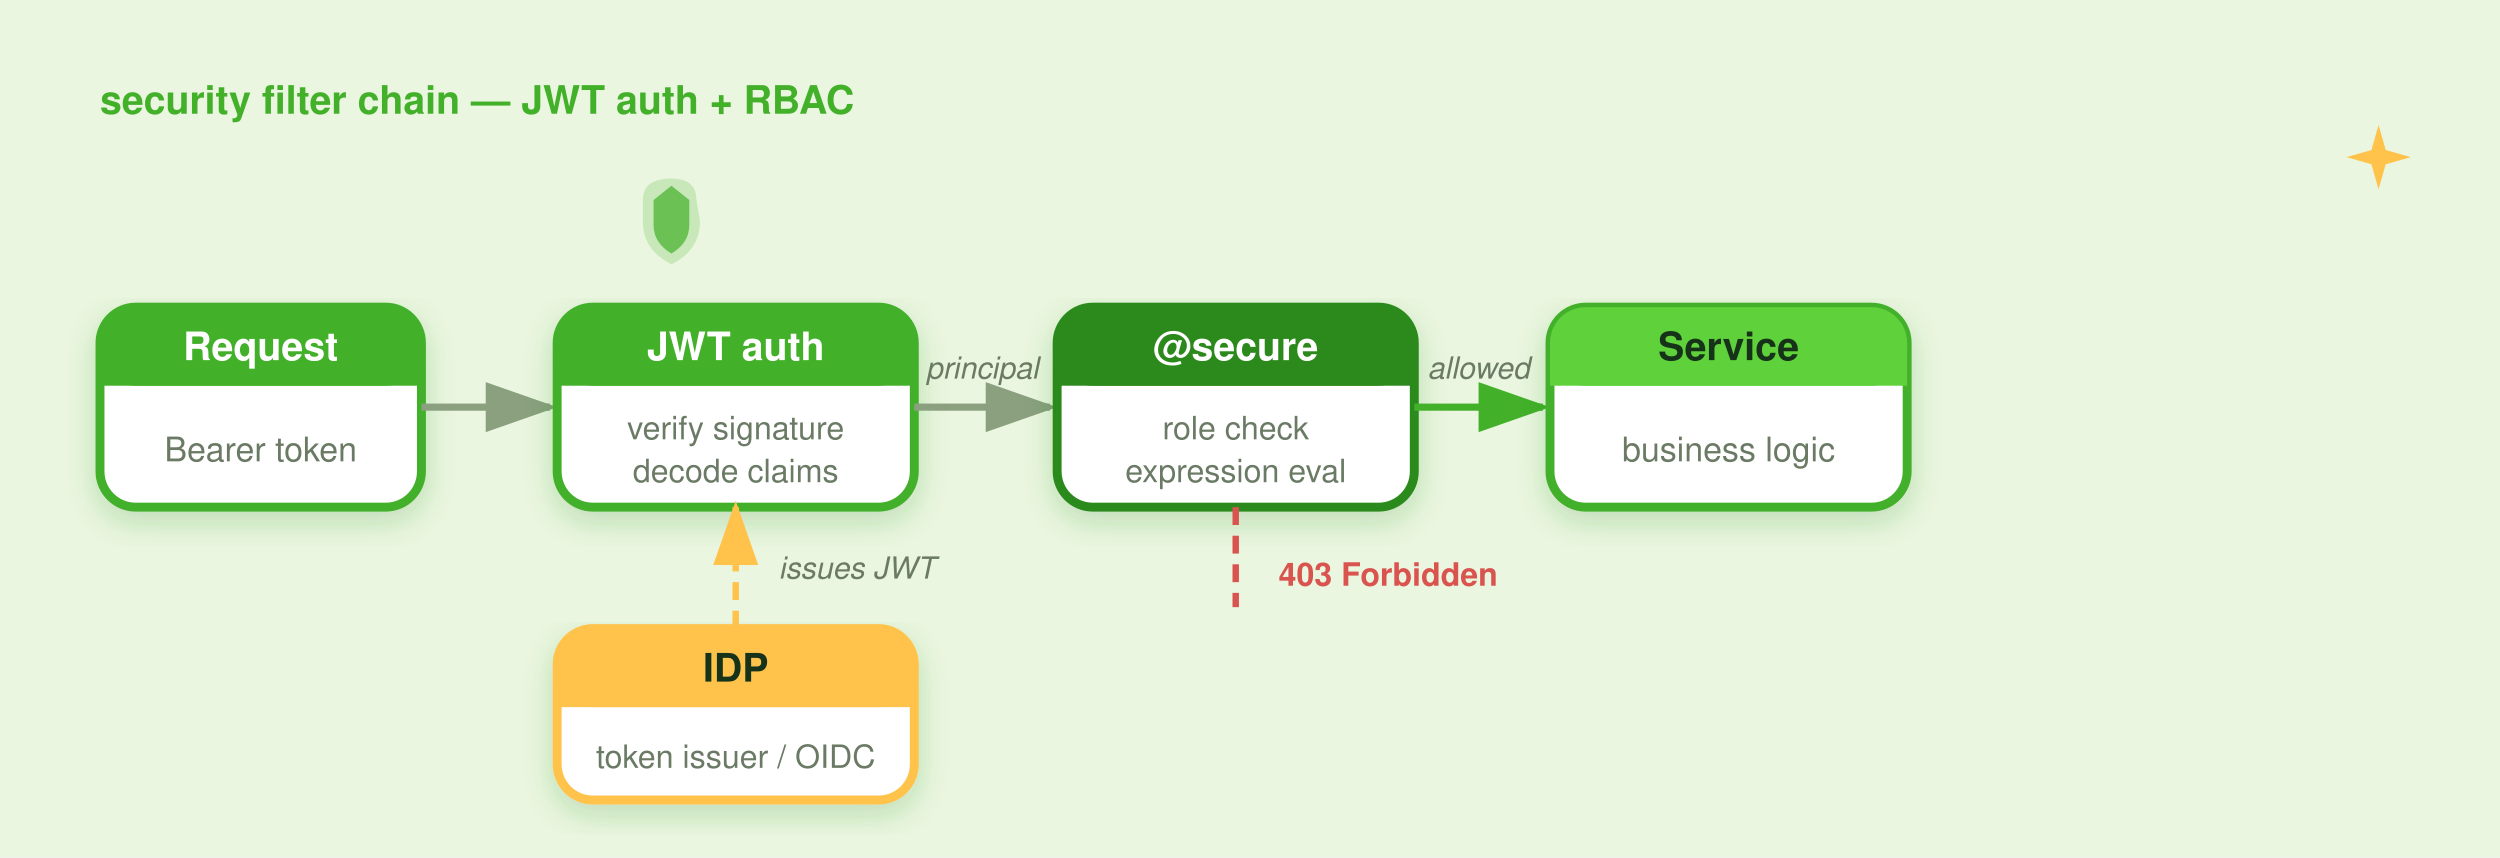
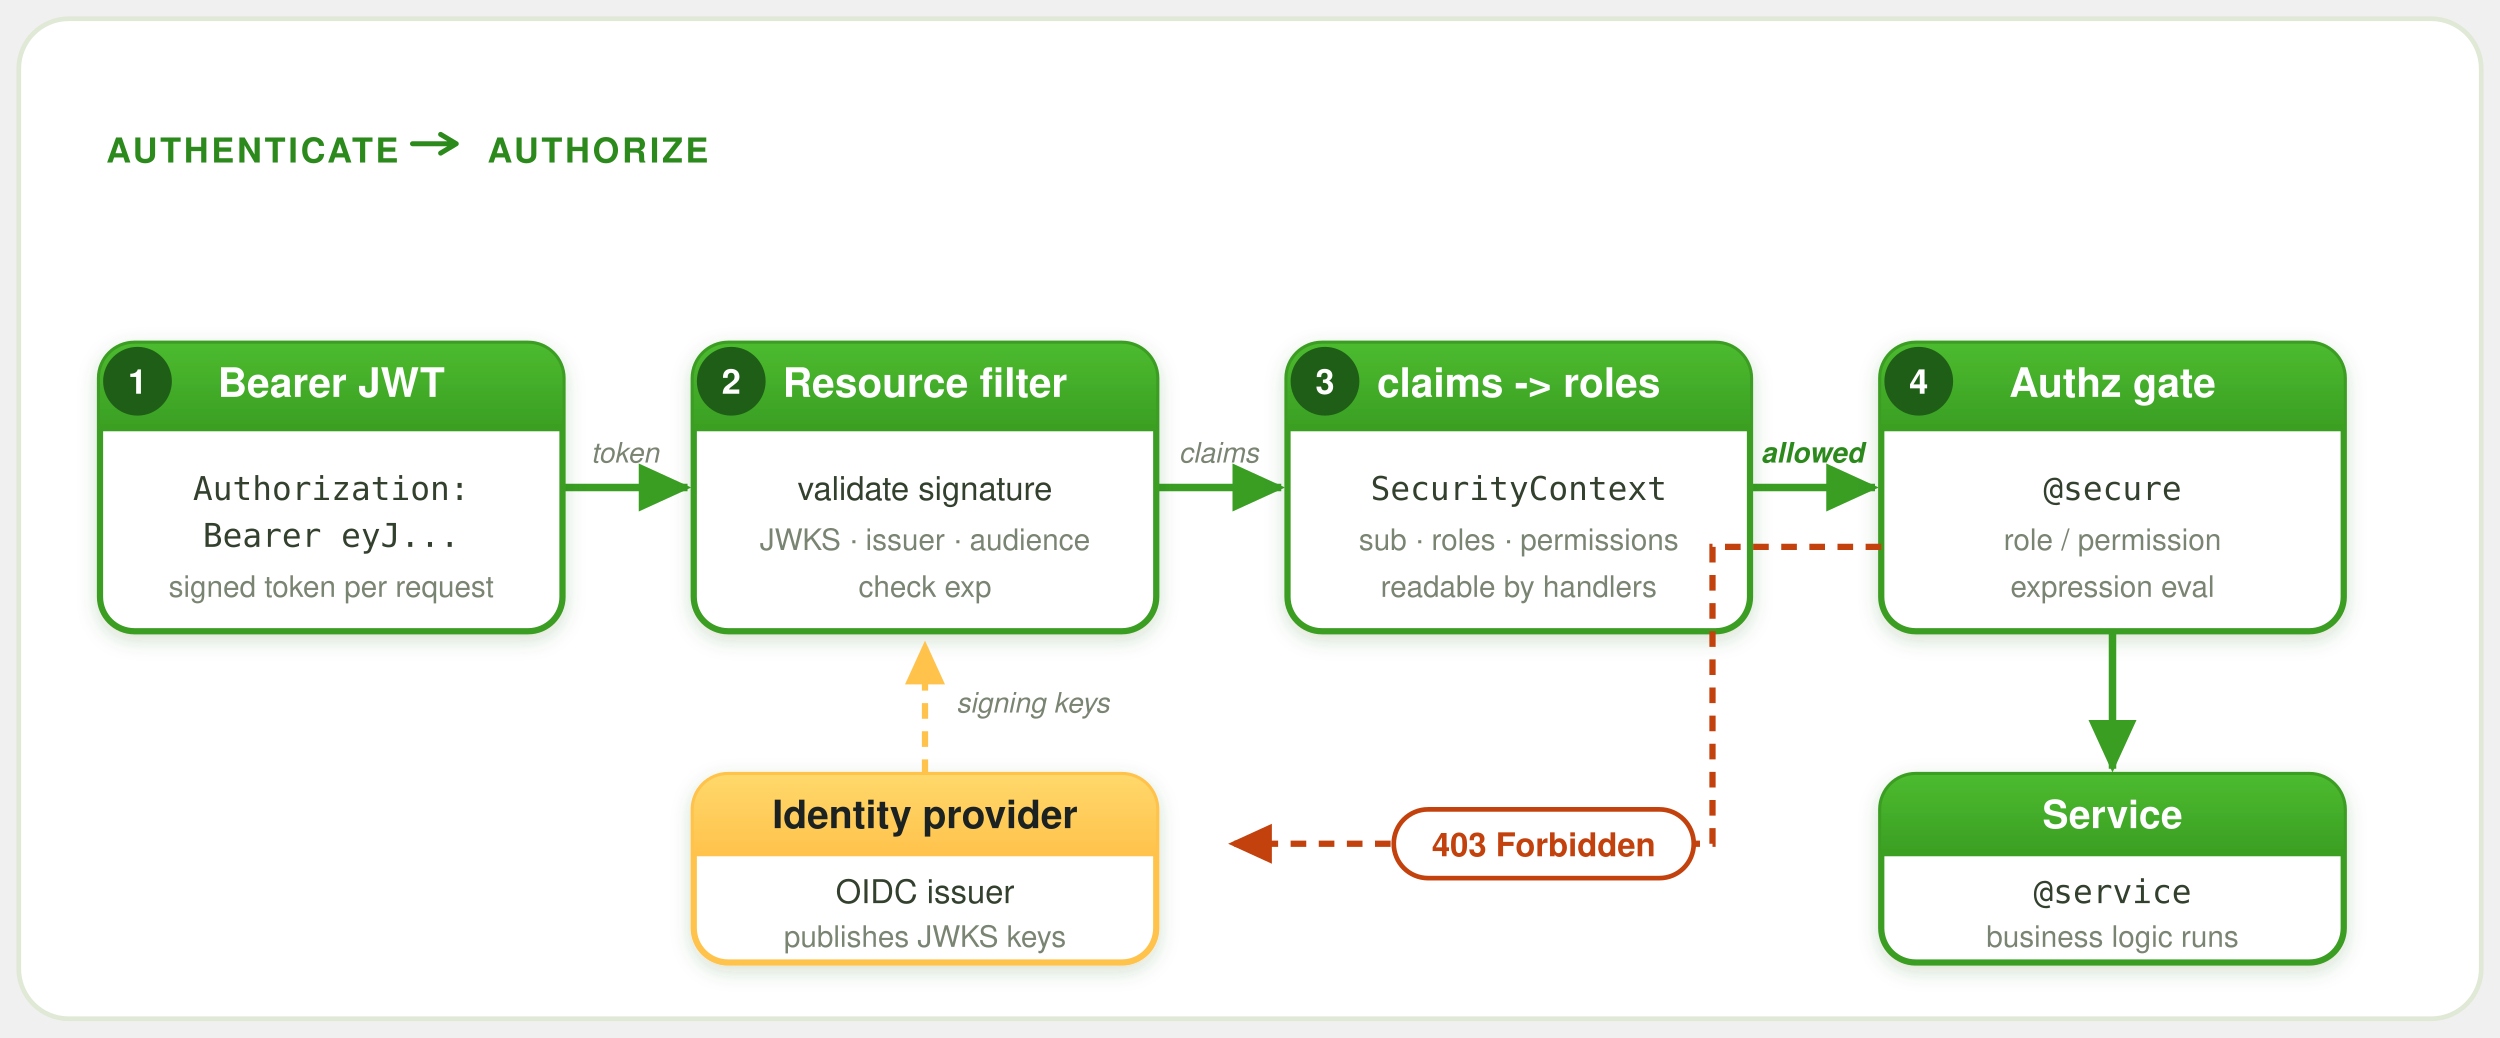
- <svg xmlns="http://www.w3.org/2000/svg" viewBox="0 0 700 240" role="img" aria-label="Security figure: HTTP request passes through JWT auth filter and @secure RBAC check before reaching the Service; an IDP box feeds the JWT filter with tokens" font-family="-apple-system,Segoe UI,Helvetica,Arial,sans-serif">
-   <rect width="700" height="240" fill="#eaf6df" />
+ <svg xmlns="http://www.w3.org/2000/svg" viewBox="0 0 800 332" role="img" aria-label="Security flow: a bearer JWT is validated by the resource-server filter against JWKS, issuer and audience; claims are mapped to roles in the SecurityContext; the authorization gate then allows the call into the Service or returns 403 Forbidden" font-family="-apple-system,Segoe UI,Helvetica,Arial,sans-serif">
  <defs>
-     <filter id="sec-shadow" x="-10%" y="-10%" width="130%" height="130%">
-       <feDropShadow dx="0" dy="3" stdDeviation="4" flood-color="#2c8a1c" flood-opacity="0.22" />
+     <linearGradient id="sec-head" x1="0" y1="0" x2="0" y2="1">
+       <stop offset="0" stop-color="#4cbb2f" />
+       <stop offset="1" stop-color="#3a9e23" />
+     </linearGradient>
+     <linearGradient id="sec-head-amber" x1="0" y1="0" x2="0" y2="1">
+       <stop offset="0" stop-color="#ffd86b" />
+       <stop offset="1" stop-color="#ffc24b" />
+     </linearGradient>
+     <marker id="sec-fwd" markerWidth="9" markerHeight="9" refX="6.5" refY="3.2" orient="auto">
+       <path d="M0 0L7 3.2L0 6.4Z" fill="#3a9e23" />
+     </marker>
+     <marker id="sec-amb" markerWidth="9" markerHeight="9" refX="6.5" refY="3.2" orient="auto">
+       <path d="M0 0L7 3.2L0 6.4Z" fill="#ffc24b" />
+     </marker>
+     <marker id="sec-warn" markerWidth="9" markerHeight="9" refX="6.5" refY="3.2" orient="auto">
+       <path d="M0 0L7 3.2L0 6.4Z" fill="#c2410c" />
+     </marker>
+     <filter id="sec-sh" x="-20%" y="-20%" width="140%" height="160%">
+       <feDropShadow dx="0" dy="2" stdDeviation="3" flood-color="#1f5e16" flood-opacity="0.18" />
    </filter>
-     <marker id="sec-arr-muted" markerWidth="10" markerHeight="7" refX="9" refY="3.5" orient="auto">
-       <polygon points="0 0, 10 3.5, 0 7" fill="#8aa07e" />
-     </marker>
-     <marker id="sec-arr-green" markerWidth="10" markerHeight="7" refX="9" refY="3.5" orient="auto">
-       <polygon points="0 0, 10 3.5, 0 7" fill="#43b02a" />
-     </marker>
-     <marker id="sec-arr-amber" markerWidth="10" markerHeight="7" refX="9" refY="3.5" orient="auto">
-       <polygon points="0 0, 10 3.5, 0 7" fill="#ffc24b" />
-     </marker>
  </defs>
-   <text x="28" y="28" dominant-baseline="middle" fill="#43b02a" font-size="11" font-weight="700">security filter chain — JWT auth + RBAC</text>
-   <rect x="28" y="86" width="90" height="56" rx="10" ry="10" fill="#fff" stroke="#43b02a" stroke-width="2.5" filter="url(#sec-shadow)" />
-   <rect x="28" y="86" width="90" height="22" rx="10" ry="10" fill="#43b02a" />
-   <rect x="28" y="98" width="90" height="10" fill="#43b02a" />
-   <text x="73" y="97" text-anchor="middle" dominant-baseline="middle" fill="#fff" font-size="11" font-weight="700">Request</text>
-   <text x="73" y="126" text-anchor="middle" dominant-baseline="middle" fill="#6a7a64" font-size="9.5">Bearer token</text>
-   <line x1="118" y1="114" x2="154" y2="114" stroke="#8aa07e" stroke-width="2" marker-end="url(#sec-arr-muted)" />
-   <path d="M195 56 Q195 50 188 50 Q180 50 180 56 L180 62 Q180 70 188 74 Q196 70 196 62 Z" fill="#43b02a" opacity="0.2" />
-   <path d="M188 52 L193 56 L193 63 Q193 68 188 71 Q183 68 183 63 L183 56 Z" fill="#43b02a" opacity="0.7" />
-   <rect x="156" y="86" width="100" height="56" rx="10" ry="10" fill="#fff" stroke="#43b02a" stroke-width="2.5" filter="url(#sec-shadow)" />
-   <rect x="156" y="86" width="100" height="22" rx="10" ry="10" fill="#43b02a" />
-   <rect x="156" y="98" width="100" height="10" fill="#43b02a" />
-   <text x="206" y="97" text-anchor="middle" dominant-baseline="middle" fill="#fff" font-size="11" font-weight="700">JWT auth</text>
-   <text x="206" y="120" text-anchor="middle" dominant-baseline="middle" fill="#6a7a64" font-size="9">verify signature</text>
-   <text x="206" y="132" text-anchor="middle" dominant-baseline="middle" fill="#6a7a64" font-size="9">decode claims</text>
-   <line x1="256" y1="114" x2="294" y2="114" stroke="#8aa07e" stroke-width="2" marker-end="url(#sec-arr-muted)" />
-   <text x="275" y="106" text-anchor="middle" fill="#6a7a64" font-size="8.5" font-style="italic">principal</text>
-   <rect x="296" y="86" width="100" height="56" rx="10" ry="10" fill="#fff" stroke="#2c8a1c" stroke-width="2.5" filter="url(#sec-shadow)" />
-   <rect x="296" y="86" width="100" height="22" rx="10" ry="10" fill="#2c8a1c" />
-   <rect x="296" y="98" width="100" height="10" fill="#2c8a1c" />
-   <text x="346" y="97" text-anchor="middle" dominant-baseline="middle" fill="#fff" font-size="11" font-weight="700">@secure</text>
-   <text x="346" y="120" text-anchor="middle" dominant-baseline="middle" fill="#6a7a64" font-size="9">role check</text>
-   <text x="346" y="132" text-anchor="middle" dominant-baseline="middle" fill="#6a7a64" font-size="9">expression eval</text>
-   <line x1="396" y1="114" x2="432" y2="114" stroke="#43b02a" stroke-width="2" marker-end="url(#sec-arr-green)" />
-   <text x="414" y="106" text-anchor="middle" fill="#6a7a64" font-size="8.5" font-style="italic">allowed</text>
-   <rect x="434" y="86" width="100" height="56" rx="10" ry="10" fill="#fff" stroke="#43b02a" stroke-width="2.5" filter="url(#sec-shadow)" />
-   <rect x="434" y="86" width="100" height="22" rx="10" ry="10" fill="#5fd13a" />
-   <rect x="434" y="98" width="100" height="10" fill="#5fd13a" />
-   <text x="484" y="97" text-anchor="middle" dominant-baseline="middle" fill="#16331a" font-size="11" font-weight="700">Service</text>
-   <text x="484" y="126" text-anchor="middle" dominant-baseline="middle" fill="#6a7a64" font-size="9.5">business logic</text>
-   <rect x="156" y="176" width="100" height="48" rx="10" ry="10" fill="#fff" stroke="#ffc24b" stroke-width="2.5" filter="url(#sec-shadow)" />
-   <rect x="156" y="176" width="100" height="22" rx="10" ry="10" fill="#ffc24b" />
-   <rect x="156" y="188" width="100" height="10" fill="#ffc24b" />
-   <text x="206" y="187" text-anchor="middle" dominant-baseline="middle" fill="#16331a" font-size="11" font-weight="700">IDP</text>
-   <text x="206" y="212" text-anchor="middle" dominant-baseline="middle" fill="#6a7a64" font-size="9">token issuer / OIDC</text>
-   <line x1="206" y1="176" x2="206" y2="142" stroke="#ffc24b" stroke-width="1.8" stroke-dasharray="5,3" marker-end="url(#sec-arr-amber)" />
-   <text x="218" y="162" fill="#6a7a64" font-size="8.5" font-style="italic">issues JWT</text>
-   <line x1="346" y1="142" x2="346" y2="170" stroke="#d9534f" stroke-width="1.8" stroke-dasharray="5,3" />
-   <text x="358" y="164" fill="#d9534f" font-size="9" font-weight="700">403 Forbidden</text>
-   <g transform="translate(666, 44)">
-     <path d="M0,-9 L2,-2 L9,0 L2,2 L0,9 L-2,2 L-9,0 L-2,-2 Z" fill="#ffc24b" />
+   <rect x="6" y="6" width="788" height="320" rx="16" fill="#ffffff" stroke="#e0e8d6" stroke-width="1.5" />
+   <text x="34" y="52" fill="#2c8a1c" font-size="11" font-weight="700" letter-spacing="0.08em">AUTHENTICATE</text>
+   <path d="M132 46 L146 46 M141 43 L146 46 L141 49" fill="none" stroke="#2c8a1c" stroke-width="1.6" stroke-linecap="round" stroke-linejoin="round" />
+   <text x="156" y="52" fill="#2c8a1c" font-size="11" font-weight="700" letter-spacing="0.08em">AUTHORIZE</text>
+   <line x1="180" y1="156" x2="220" y2="156" stroke="#3a9e23" stroke-width="2.4" marker-end="url(#sec-fwd)" />
+   <line x1="370" y1="156" x2="410" y2="156" stroke="#3a9e23" stroke-width="2.4" marker-end="url(#sec-fwd)" />
+   <line x1="560" y1="156" x2="600" y2="156" stroke="#3a9e23" stroke-width="2.4" marker-end="url(#sec-fwd)" />
+   <text x="200" y="148" text-anchor="middle" fill="#7a8472" font-size="9" font-style="italic">token</text>
+   <text x="390" y="148" text-anchor="middle" fill="#7a8472" font-size="9" font-style="italic">claims</text>
+   <text x="580" y="148" text-anchor="middle" fill="#2c8a1c" font-size="9" font-weight="700" font-style="italic">allowed</text>
+   <g filter="url(#sec-sh)">
+     <rect x="32" y="110" width="148" height="92" rx="11" fill="#ffffff" stroke="#3a9e23" stroke-width="2" />
+     <path d="M32 121a11 11 0 0 1 11-11h126a11 11 0 0 1 11 11v17H32Z" fill="url(#sec-head)" />
+     <text x="106" y="127" text-anchor="middle" fill="#ffffff" font-size="13" font-weight="700">Bearer JWT</text>
  </g>
+   <text x="106" y="160" text-anchor="middle" fill="#33402e" font-size="10.5" font-family="ui-monospace,Menlo,monospace">Authorization:</text>
+   <text x="106" y="175" text-anchor="middle" fill="#33402e" font-size="10.5" font-family="ui-monospace,Menlo,monospace">Bearer eyJ...</text>
+   <text x="106" y="191" text-anchor="middle" fill="#7a8472" font-size="9.5">signed token per request</text>
+   <circle cx="44" cy="122" r="11" fill="#1f5e16" />
+   <text x="44" y="126" text-anchor="middle" fill="#fff" font-size="11" font-weight="700">1</text>
+   <g filter="url(#sec-sh)">
+     <rect x="222" y="110" width="148" height="92" rx="11" fill="#ffffff" stroke="#3a9e23" stroke-width="2" />
+     <path d="M222 121a11 11 0 0 1 11-11h126a11 11 0 0 1 11 11v17H222Z" fill="url(#sec-head)" />
+     <text x="296" y="127" text-anchor="middle" fill="#ffffff" font-size="13" font-weight="700">Resource filter</text>
+   </g>
+   <text x="296" y="160" text-anchor="middle" fill="#33402e" font-size="10.5">validate signature</text>
+   <text x="296" y="176" text-anchor="middle" fill="#7a8472" font-size="9.5">JWKS · issuer · audience</text>
+   <text x="296" y="191" text-anchor="middle" fill="#7a8472" font-size="9.5">check exp</text>
+   <circle cx="234" cy="122" r="11" fill="#1f5e16" />
+   <text x="234" y="126" text-anchor="middle" fill="#fff" font-size="11" font-weight="700">2</text>
+   <g filter="url(#sec-sh)">
+     <rect x="412" y="110" width="148" height="92" rx="11" fill="#ffffff" stroke="#3a9e23" stroke-width="2" />
+     <path d="M412 121a11 11 0 0 1 11-11h126a11 11 0 0 1 11 11v17H412Z" fill="url(#sec-head)" />
+     <text x="486" y="127" text-anchor="middle" fill="#ffffff" font-size="13" font-weight="700">claims -&gt; roles</text>
+   </g>
+   <text x="486" y="160" text-anchor="middle" fill="#33402e" font-size="10.5" font-family="ui-monospace,Menlo,monospace">SecurityContext</text>
+   <text x="486" y="176" text-anchor="middle" fill="#7a8472" font-size="9.5">sub · roles · permissions</text>
+   <text x="486" y="191" text-anchor="middle" fill="#7a8472" font-size="9.5">readable by handlers</text>
+   <circle cx="424" cy="122" r="11" fill="#1f5e16" />
+   <text x="424" y="126" text-anchor="middle" fill="#fff" font-size="11" font-weight="700">3</text>
+   <g filter="url(#sec-sh)">
+     <rect x="602" y="110" width="148" height="92" rx="11" fill="#ffffff" stroke="#3a9e23" stroke-width="2" />
+     <path d="M602 121a11 11 0 0 1 11-11h126a11 11 0 0 1 11 11v17H602Z" fill="url(#sec-head)" />
+     <text x="676" y="127" text-anchor="middle" fill="#ffffff" font-size="13" font-weight="700">Authz gate</text>
+   </g>
+   <text x="676" y="160" text-anchor="middle" fill="#33402e" font-size="10.5" font-family="ui-monospace,Menlo,monospace">@secure</text>
+   <text x="676" y="176" text-anchor="middle" fill="#7a8472" font-size="9.5">role / permission</text>
+   <text x="676" y="191" text-anchor="middle" fill="#7a8472" font-size="9.5">expression eval</text>
+   <circle cx="614" cy="122" r="11" fill="#1f5e16" />
+   <text x="614" y="126" text-anchor="middle" fill="#fff" font-size="11" font-weight="700">4</text>
+   <g filter="url(#sec-sh)">
+     <rect x="222" y="248" width="148" height="60" rx="11" fill="#ffffff" stroke="#ffc24b" stroke-width="2" />
+     <path d="M222 259a11 11 0 0 1 11-11h126a11 11 0 0 1 11 11v15H222Z" fill="url(#sec-head-amber)" />
+     <text x="296" y="265" text-anchor="middle" fill="#1c2420" font-size="12.5" font-weight="700">Identity provider</text>
+   </g>
+   <text x="296" y="289" text-anchor="middle" fill="#33402e" font-size="10.5">OIDC issuer</text>
+   <text x="296" y="303" text-anchor="middle" fill="#7a8472" font-size="9.5">publishes JWKS keys</text>
+   <line x1="296" y1="248" x2="296" y2="206" stroke="#ffc24b" stroke-width="2" stroke-dasharray="5,4" marker-end="url(#sec-amb)" />
+   <text x="306" y="228" fill="#7a8472" font-size="9" font-style="italic">signing keys</text>
+   <g filter="url(#sec-sh)">
+     <rect x="602" y="248" width="148" height="60" rx="11" fill="#ffffff" stroke="#3a9e23" stroke-width="2" />
+     <path d="M602 259a11 11 0 0 1 11-11h126a11 11 0 0 1 11 11v15H602Z" fill="url(#sec-head)" />
+     <text x="676" y="265" text-anchor="middle" fill="#ffffff" font-size="12.5" font-weight="700">Service</text>
+   </g>
+   <text x="676" y="289" text-anchor="middle" fill="#33402e" font-size="10.5" font-family="ui-monospace,Menlo,monospace">@service</text>
+   <text x="676" y="303" text-anchor="middle" fill="#7a8472" font-size="9.5">business logic runs</text>
+   <line x1="676" y1="202" x2="676" y2="246" stroke="#3a9e23" stroke-width="2.4" marker-end="url(#sec-fwd)" />
+   <path d="M602 175 L548 175 L548 270 L394 270" fill="none" stroke="#c2410c" stroke-width="2" stroke-dasharray="5,4" marker-end="url(#sec-warn)" />
+   <rect x="446" y="259" width="96" height="22" rx="11" fill="#ffffff" stroke="#c2410c" stroke-width="1.5" />
+   <text x="494" y="274" text-anchor="middle" fill="#c2410c" font-size="10.5" font-weight="700">403 Forbidden</text>
</svg>
